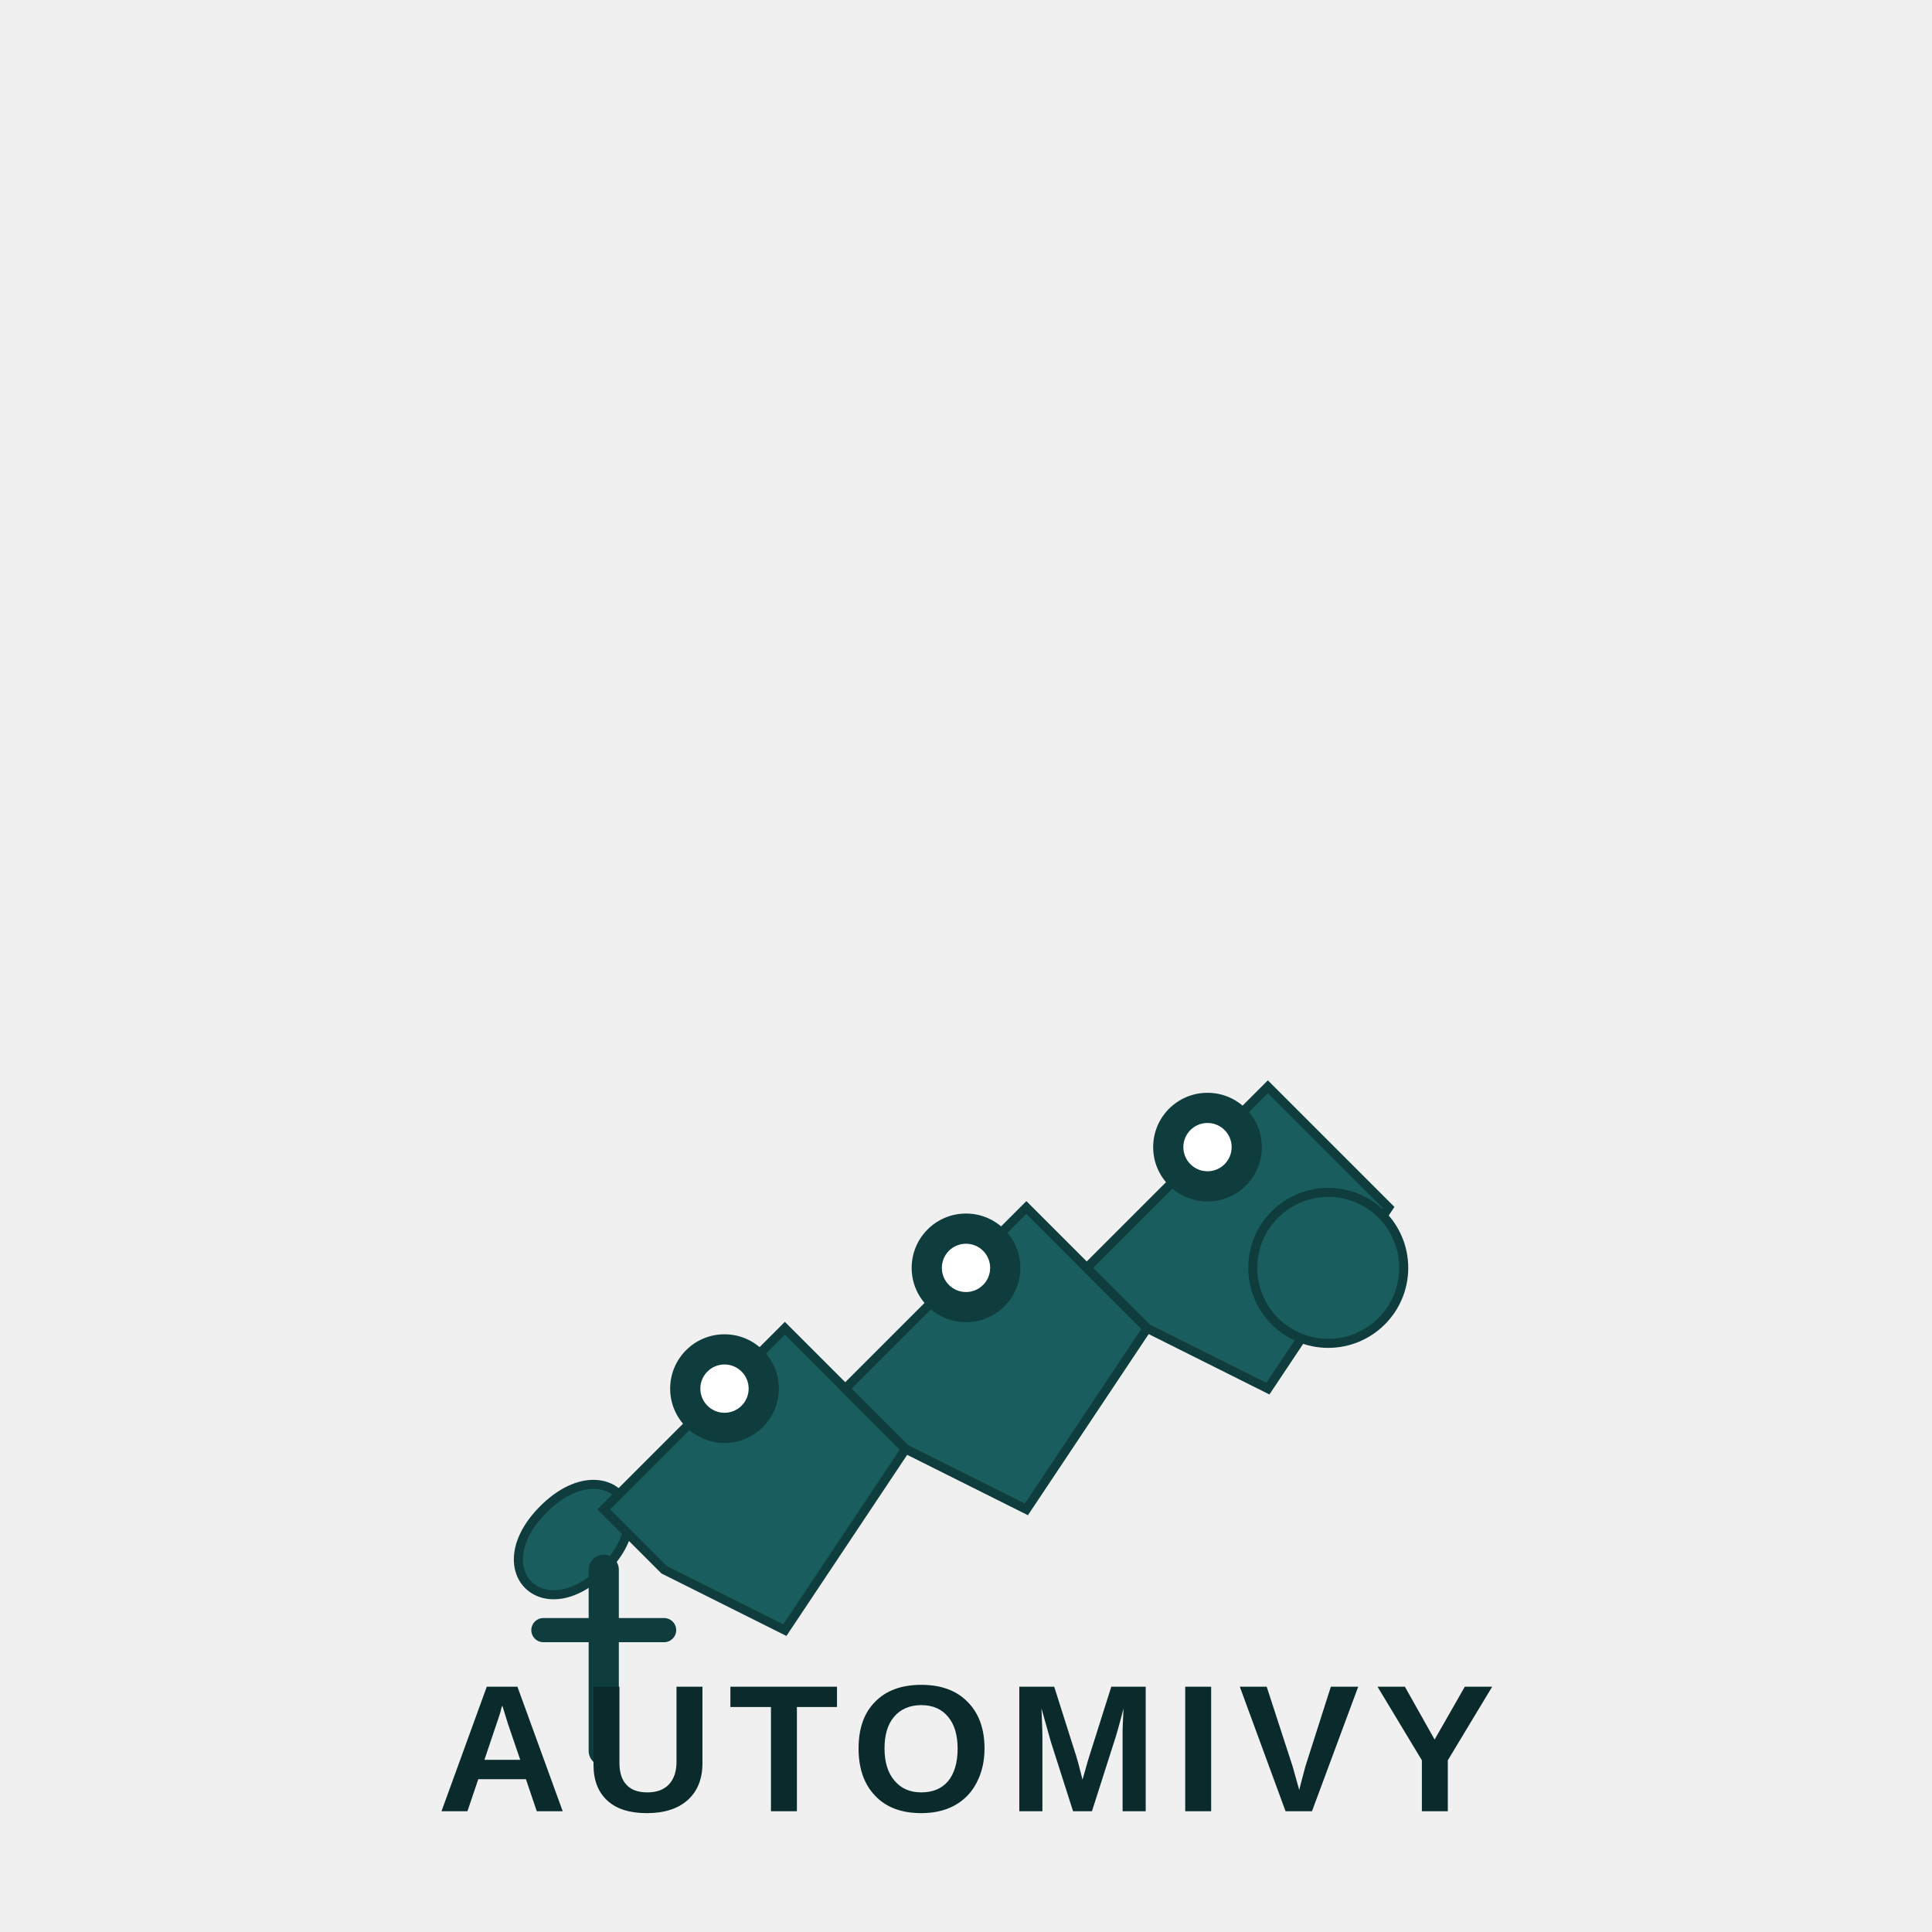
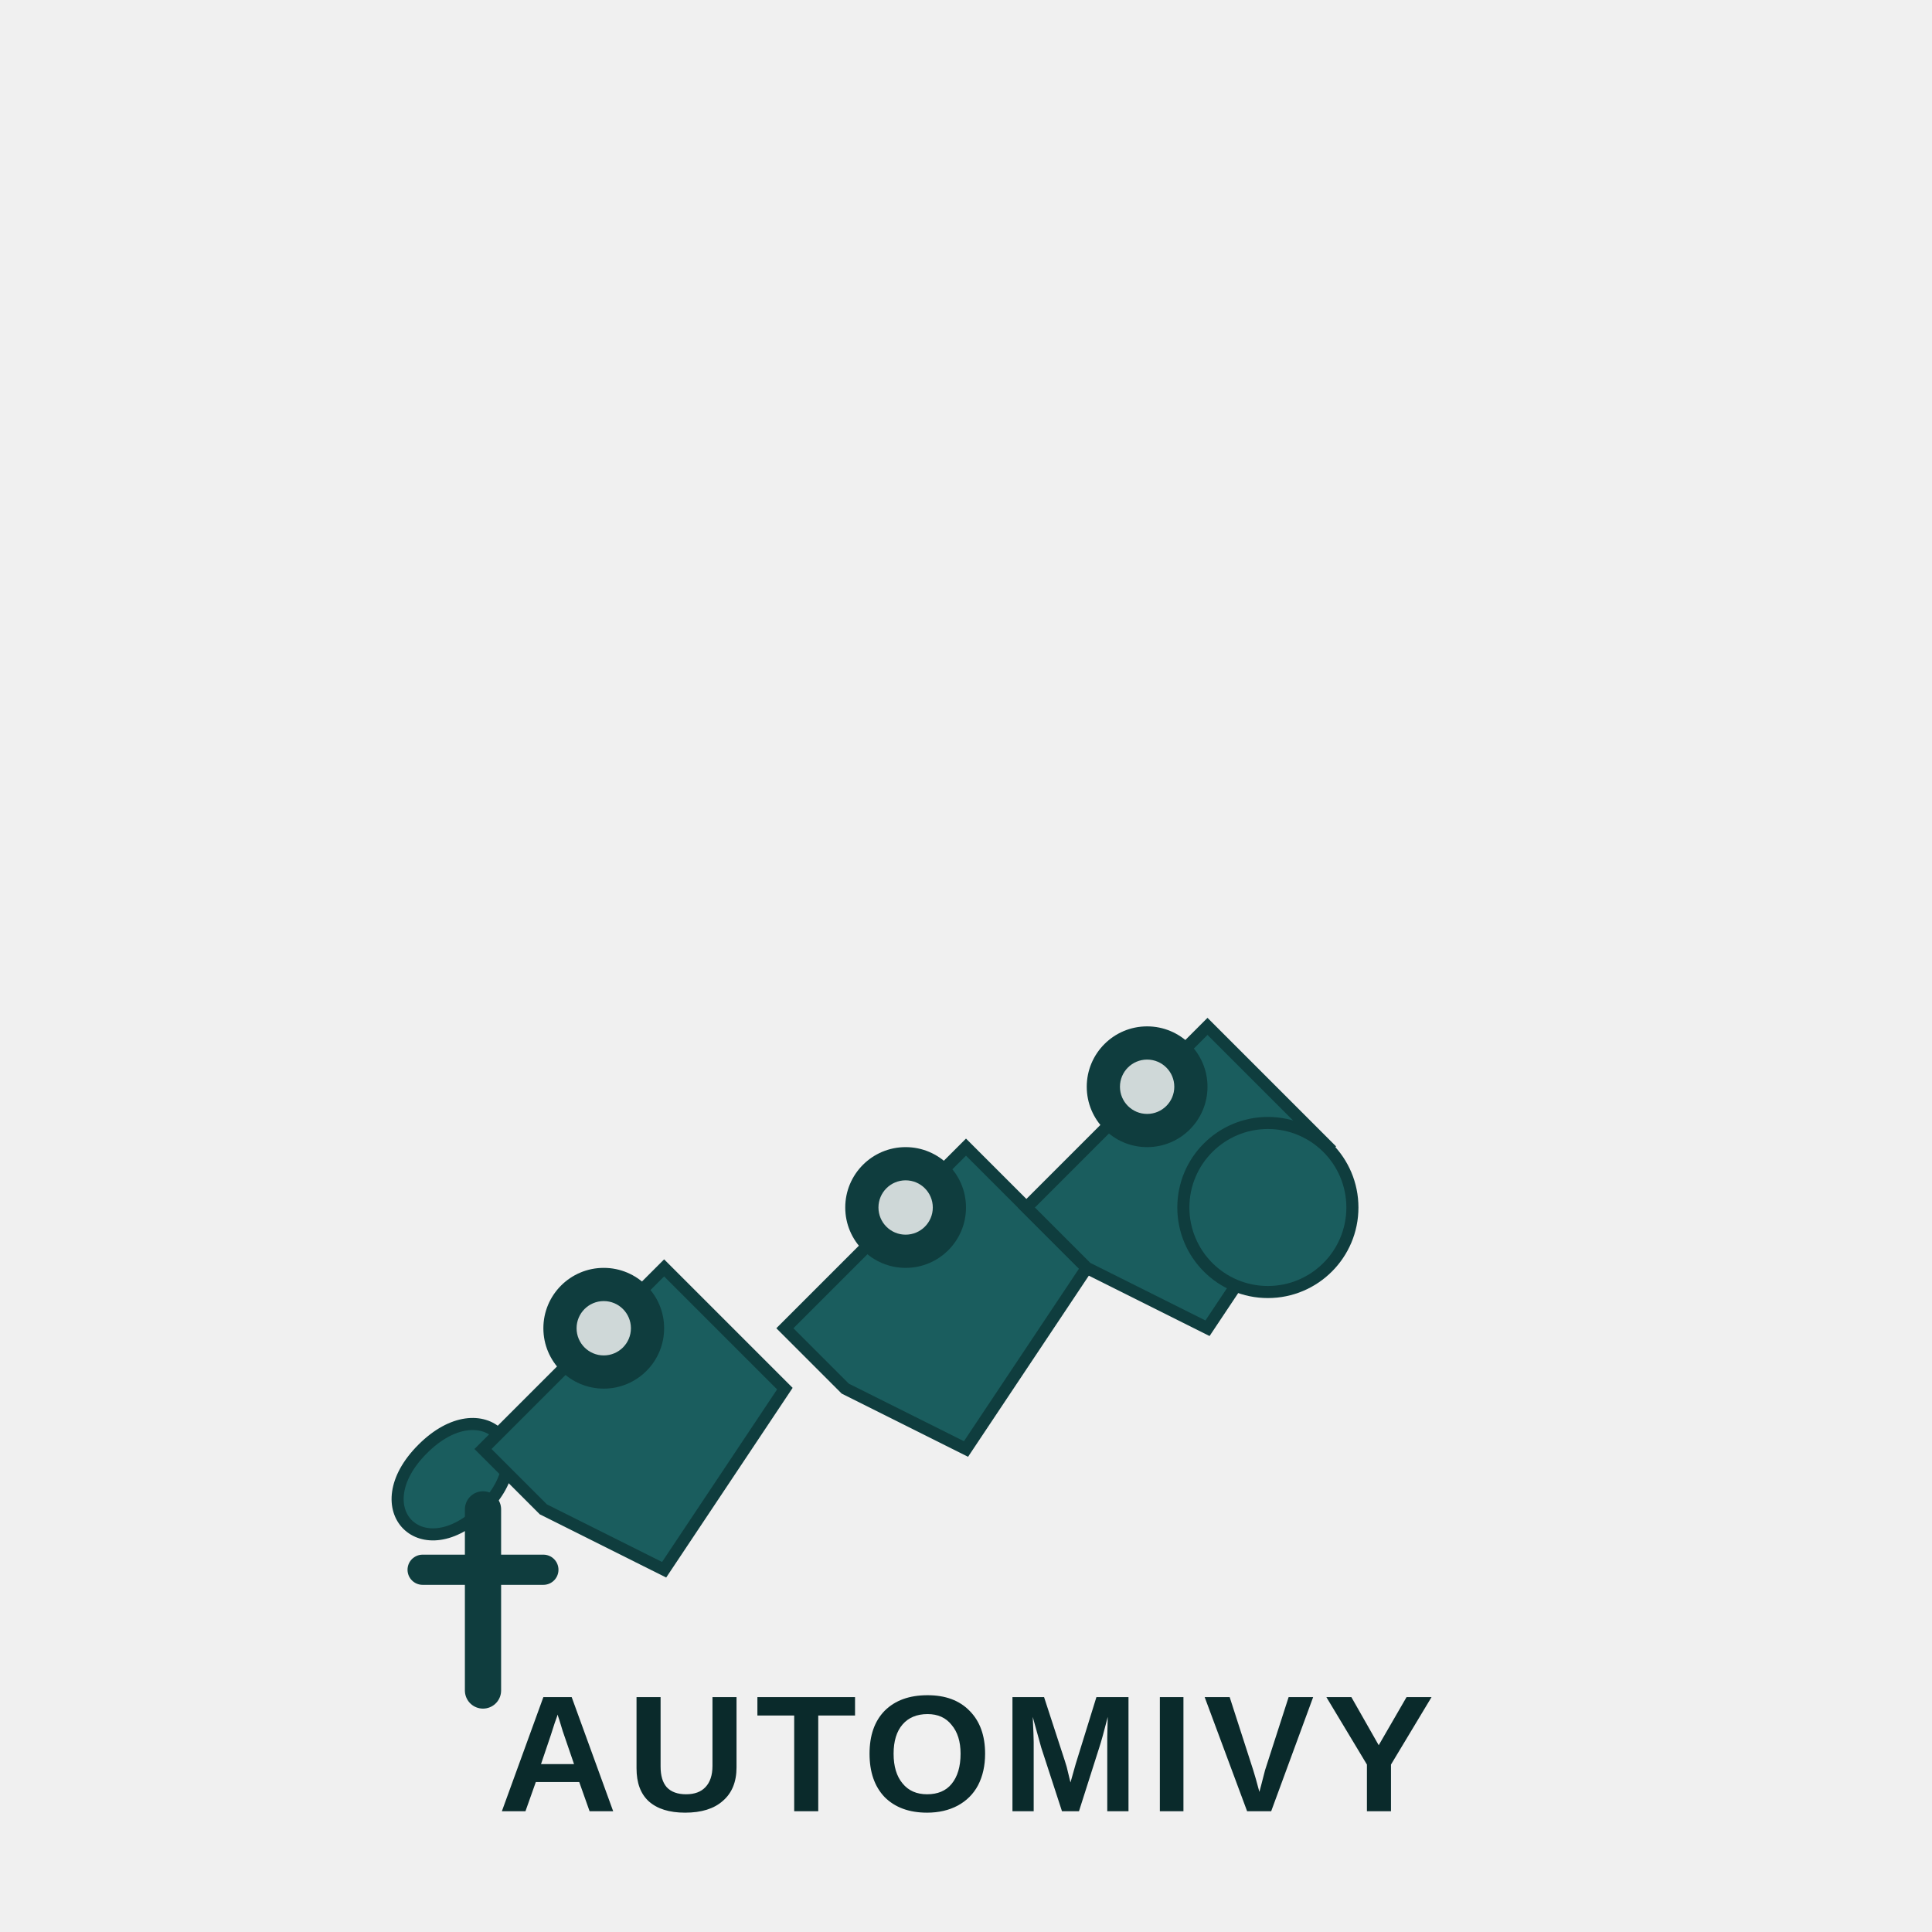
<svg xmlns="http://www.w3.org/2000/svg" width="64" height="64" viewBox="0 0 64 64" fill="none">
-   <path d="M18 50 C20 48 22 50 20 52 C18 54 16 52 18 50 Z" fill="#1A5D5E" stroke="#0F3D3E" stroke-width="0.3" />
-   <path d="M20 52 L20 58" stroke="#0F3D3E" stroke-width="1" stroke-linecap="round" />
-   <path d="M18 54 L22 54" stroke="#0F3D3E" stroke-width="0.8" stroke-linecap="round" />
-   <path d="M20 50 L26 44 L30 48 L26 54 L22 52 Z" fill="#1A5D5E" stroke="#0F3D3E" stroke-width="0.3" />
-   <circle cx="24" cy="46" r="1.8" fill="#0F3D3E" />
-   <circle cx="24" cy="46" r="0.8" fill="#FFFFFF" />
-   <path d="M28 46 L34 40 L38 44 L34 50 L30 48 Z" fill="#1A5D5E" stroke="#0F3D3E" stroke-width="0.3" />
-   <circle cx="32" cy="42" r="1.8" fill="#0F3D3E" />
-   <circle cx="32" cy="42" r="0.8" fill="#FFFFFF" />
-   <path d="M36 42 L42 36 L46 40 L42 46 L38 44 Z" fill="#1A5D5E" stroke="#0F3D3E" stroke-width="0.3" />
-   <circle cx="40" cy="38" r="1.8" fill="#0F3D3E" />
-   <circle cx="40" cy="38" r="0.8" fill="#FFFFFF" />
-   <circle cx="44" cy="42" r="2.5" fill="#1A5D5E" stroke="#0F3D3E" stroke-width="0.3" />
-   <text x="32" y="60" font-family="Arial, sans-serif" font-size="6" font-weight="bold" fill="#0A2A2B" text-anchor="middle" letter-spacing="0.5">AUTOMIVY</text>
+   <path d="M14 48 C16 46 18 48 16 50 C14 52 12 50 14 48 Z" fill="#1A5D5E" stroke="#0F3D3E" stroke-width="0.4" />
+   <path d="M16 50 L16 56" stroke="#0F3D3E" stroke-width="1.2" stroke-linecap="round" />
+   <path d="M14 52 L18 52" stroke="#0F3D3E" stroke-width="1" stroke-linecap="round" />
+   <path d="M16 48 L22 42 L26 46 L22 52 L18 50 Z" fill="#1A5D5E" stroke="#0F3D3E" stroke-width="0.4" />
+   <circle cx="20" cy="44" r="2" fill="#0F3D3E" />
+   <circle cx="20" cy="44" r="0.9" fill="#FFFFFF" opacity="0.8" />
+   <path d="M26 44 L32 38 L36 42 L32 48 L28 46 Z" fill="#1A5D5E" stroke="#0F3D3E" stroke-width="0.4" />
+   <circle cx="30" cy="40" r="2" fill="#0F3D3E" />
+   <circle cx="30" cy="40" r="0.9" fill="#FFFFFF" opacity="0.8" />
+   <path d="M34 40 L40 34 L44 38 L40 44 L36 42 Z" fill="#1A5D5E" stroke="#0F3D3E" stroke-width="0.4" />
+   <circle cx="38" cy="36" r="2" fill="#0F3D3E" />
+   <circle cx="38" cy="36" r="0.9" fill="#FFFFFF" opacity="0.8" />
+   <circle cx="42" cy="40" r="2.8" fill="#1A5D5E" stroke="#0F3D3E" stroke-width="0.4" />
+   <text x="32" y="60" font-family="Arial, sans-serif" font-size="5.5" font-weight="bold" fill="#0A2A2B" text-anchor="middle" letter-spacing="0.3">AUTOMIVY</text>
</svg>
